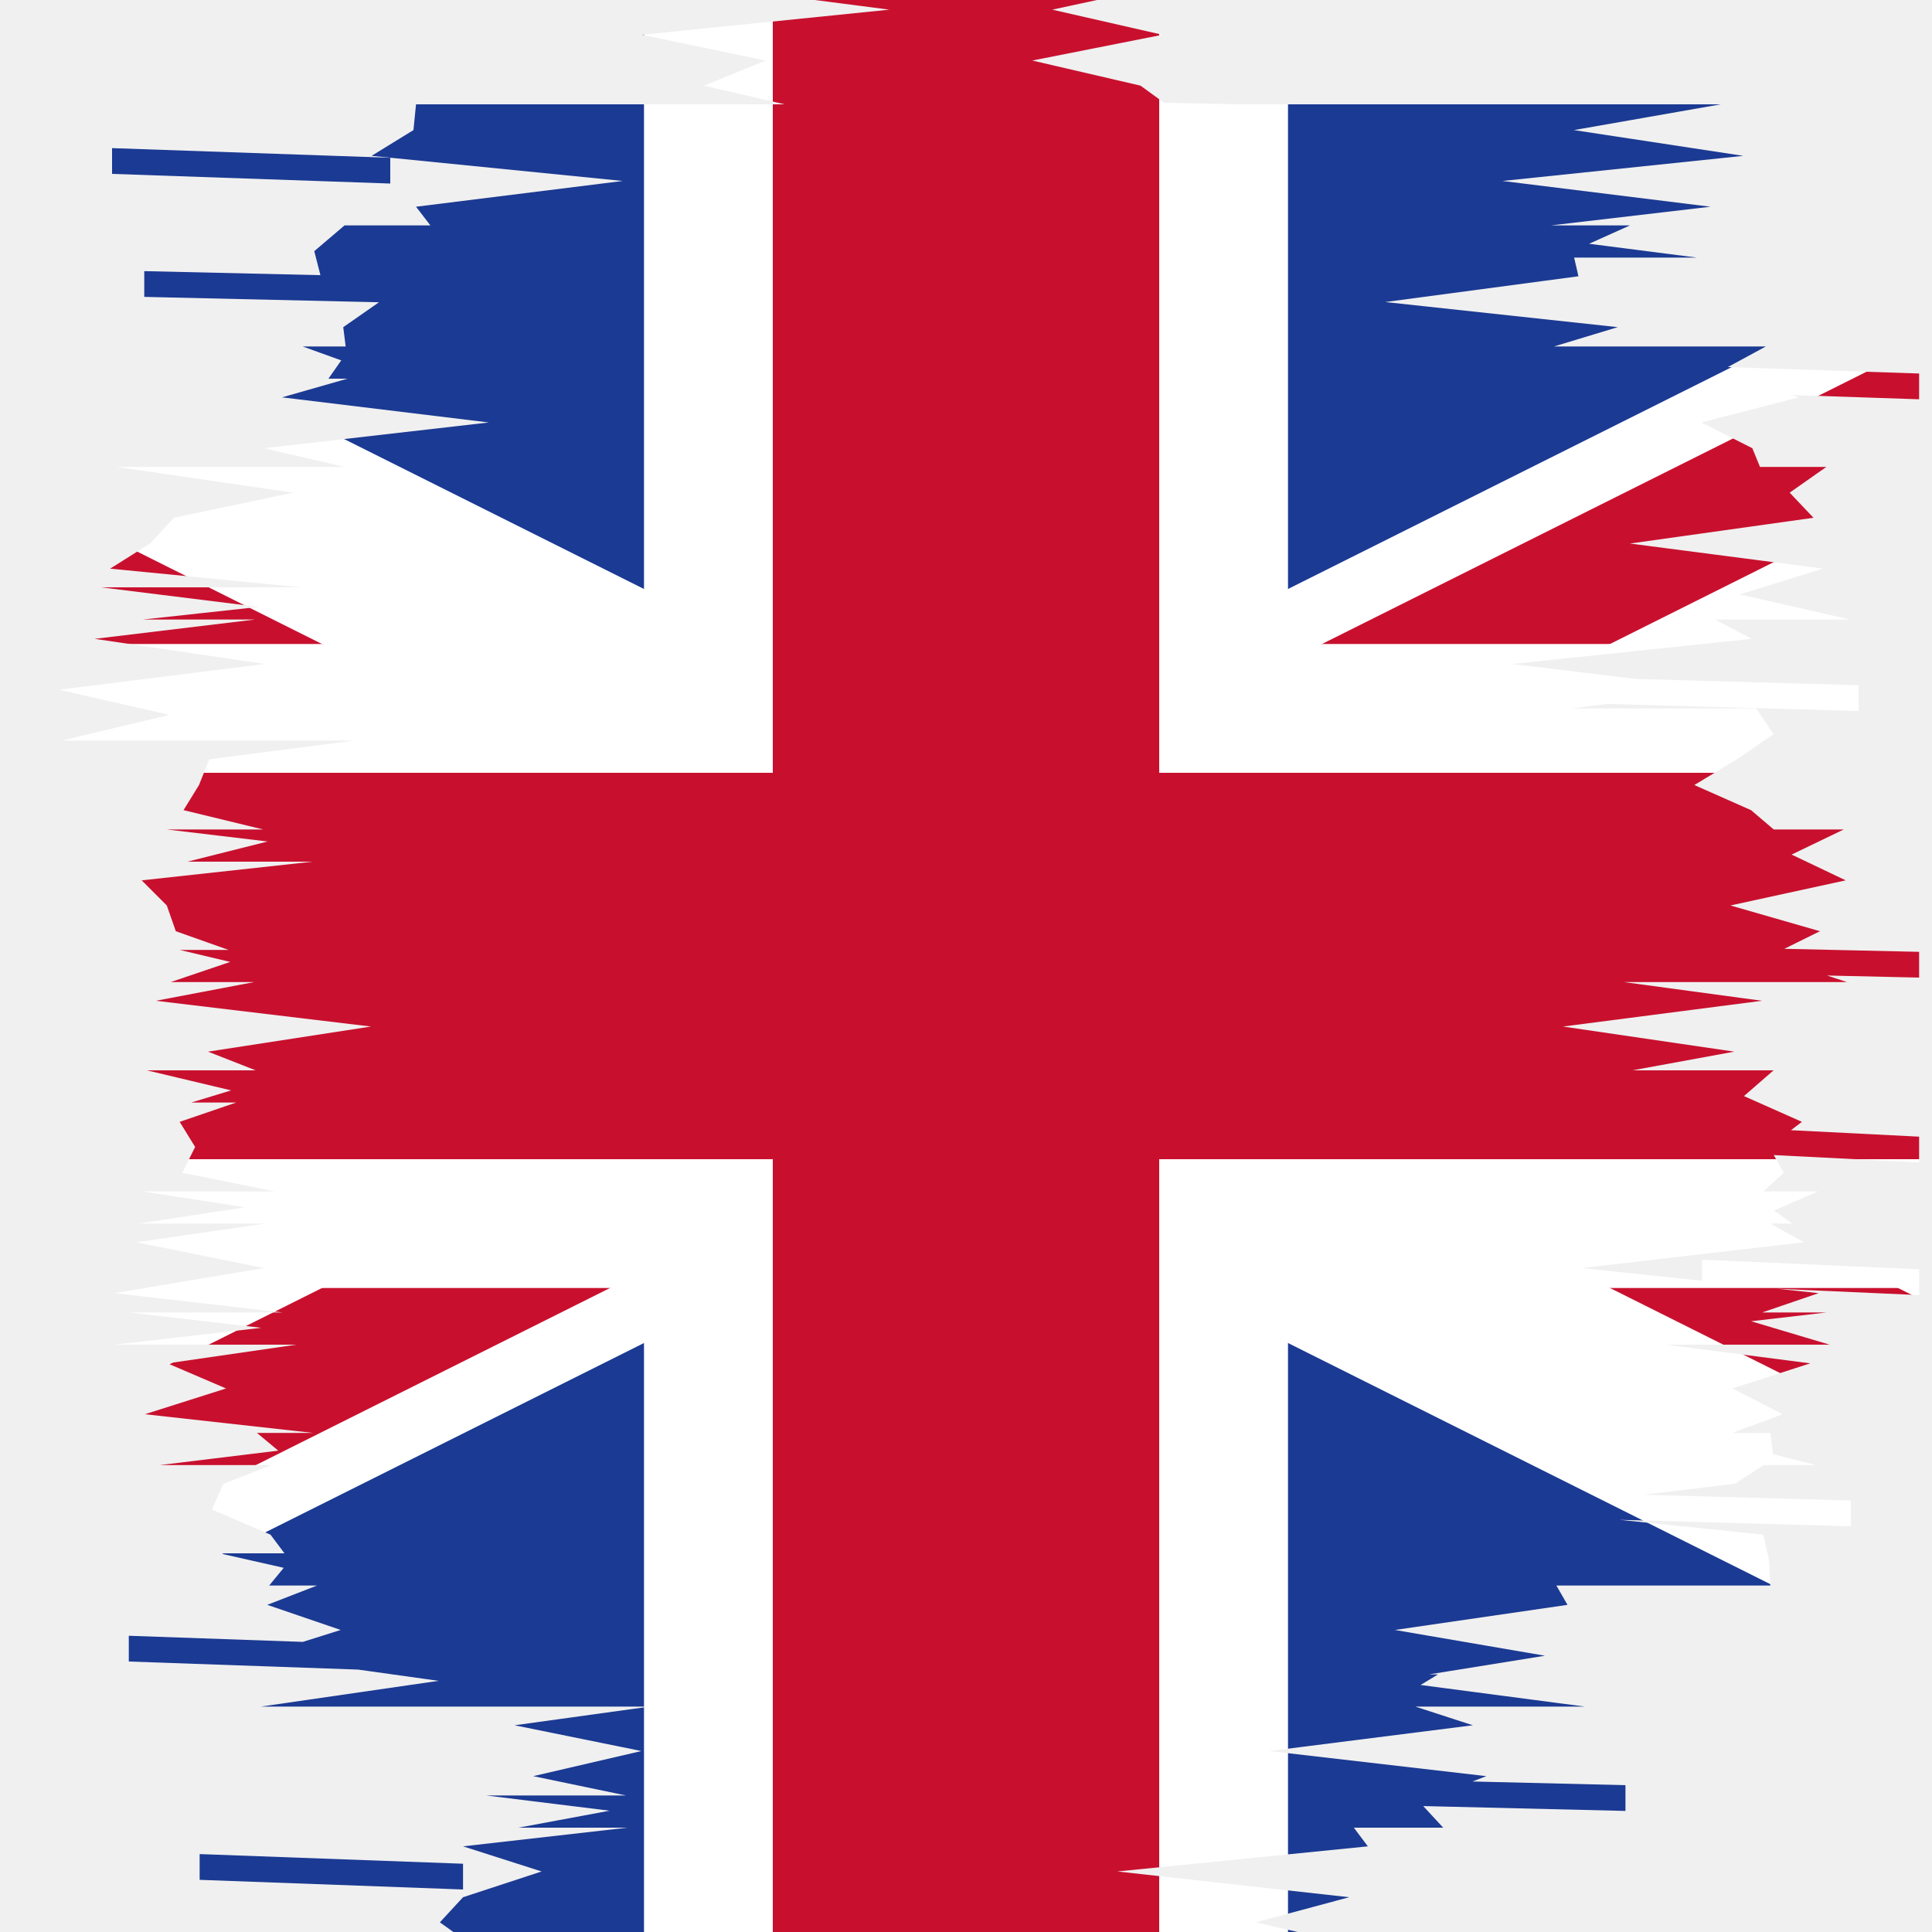
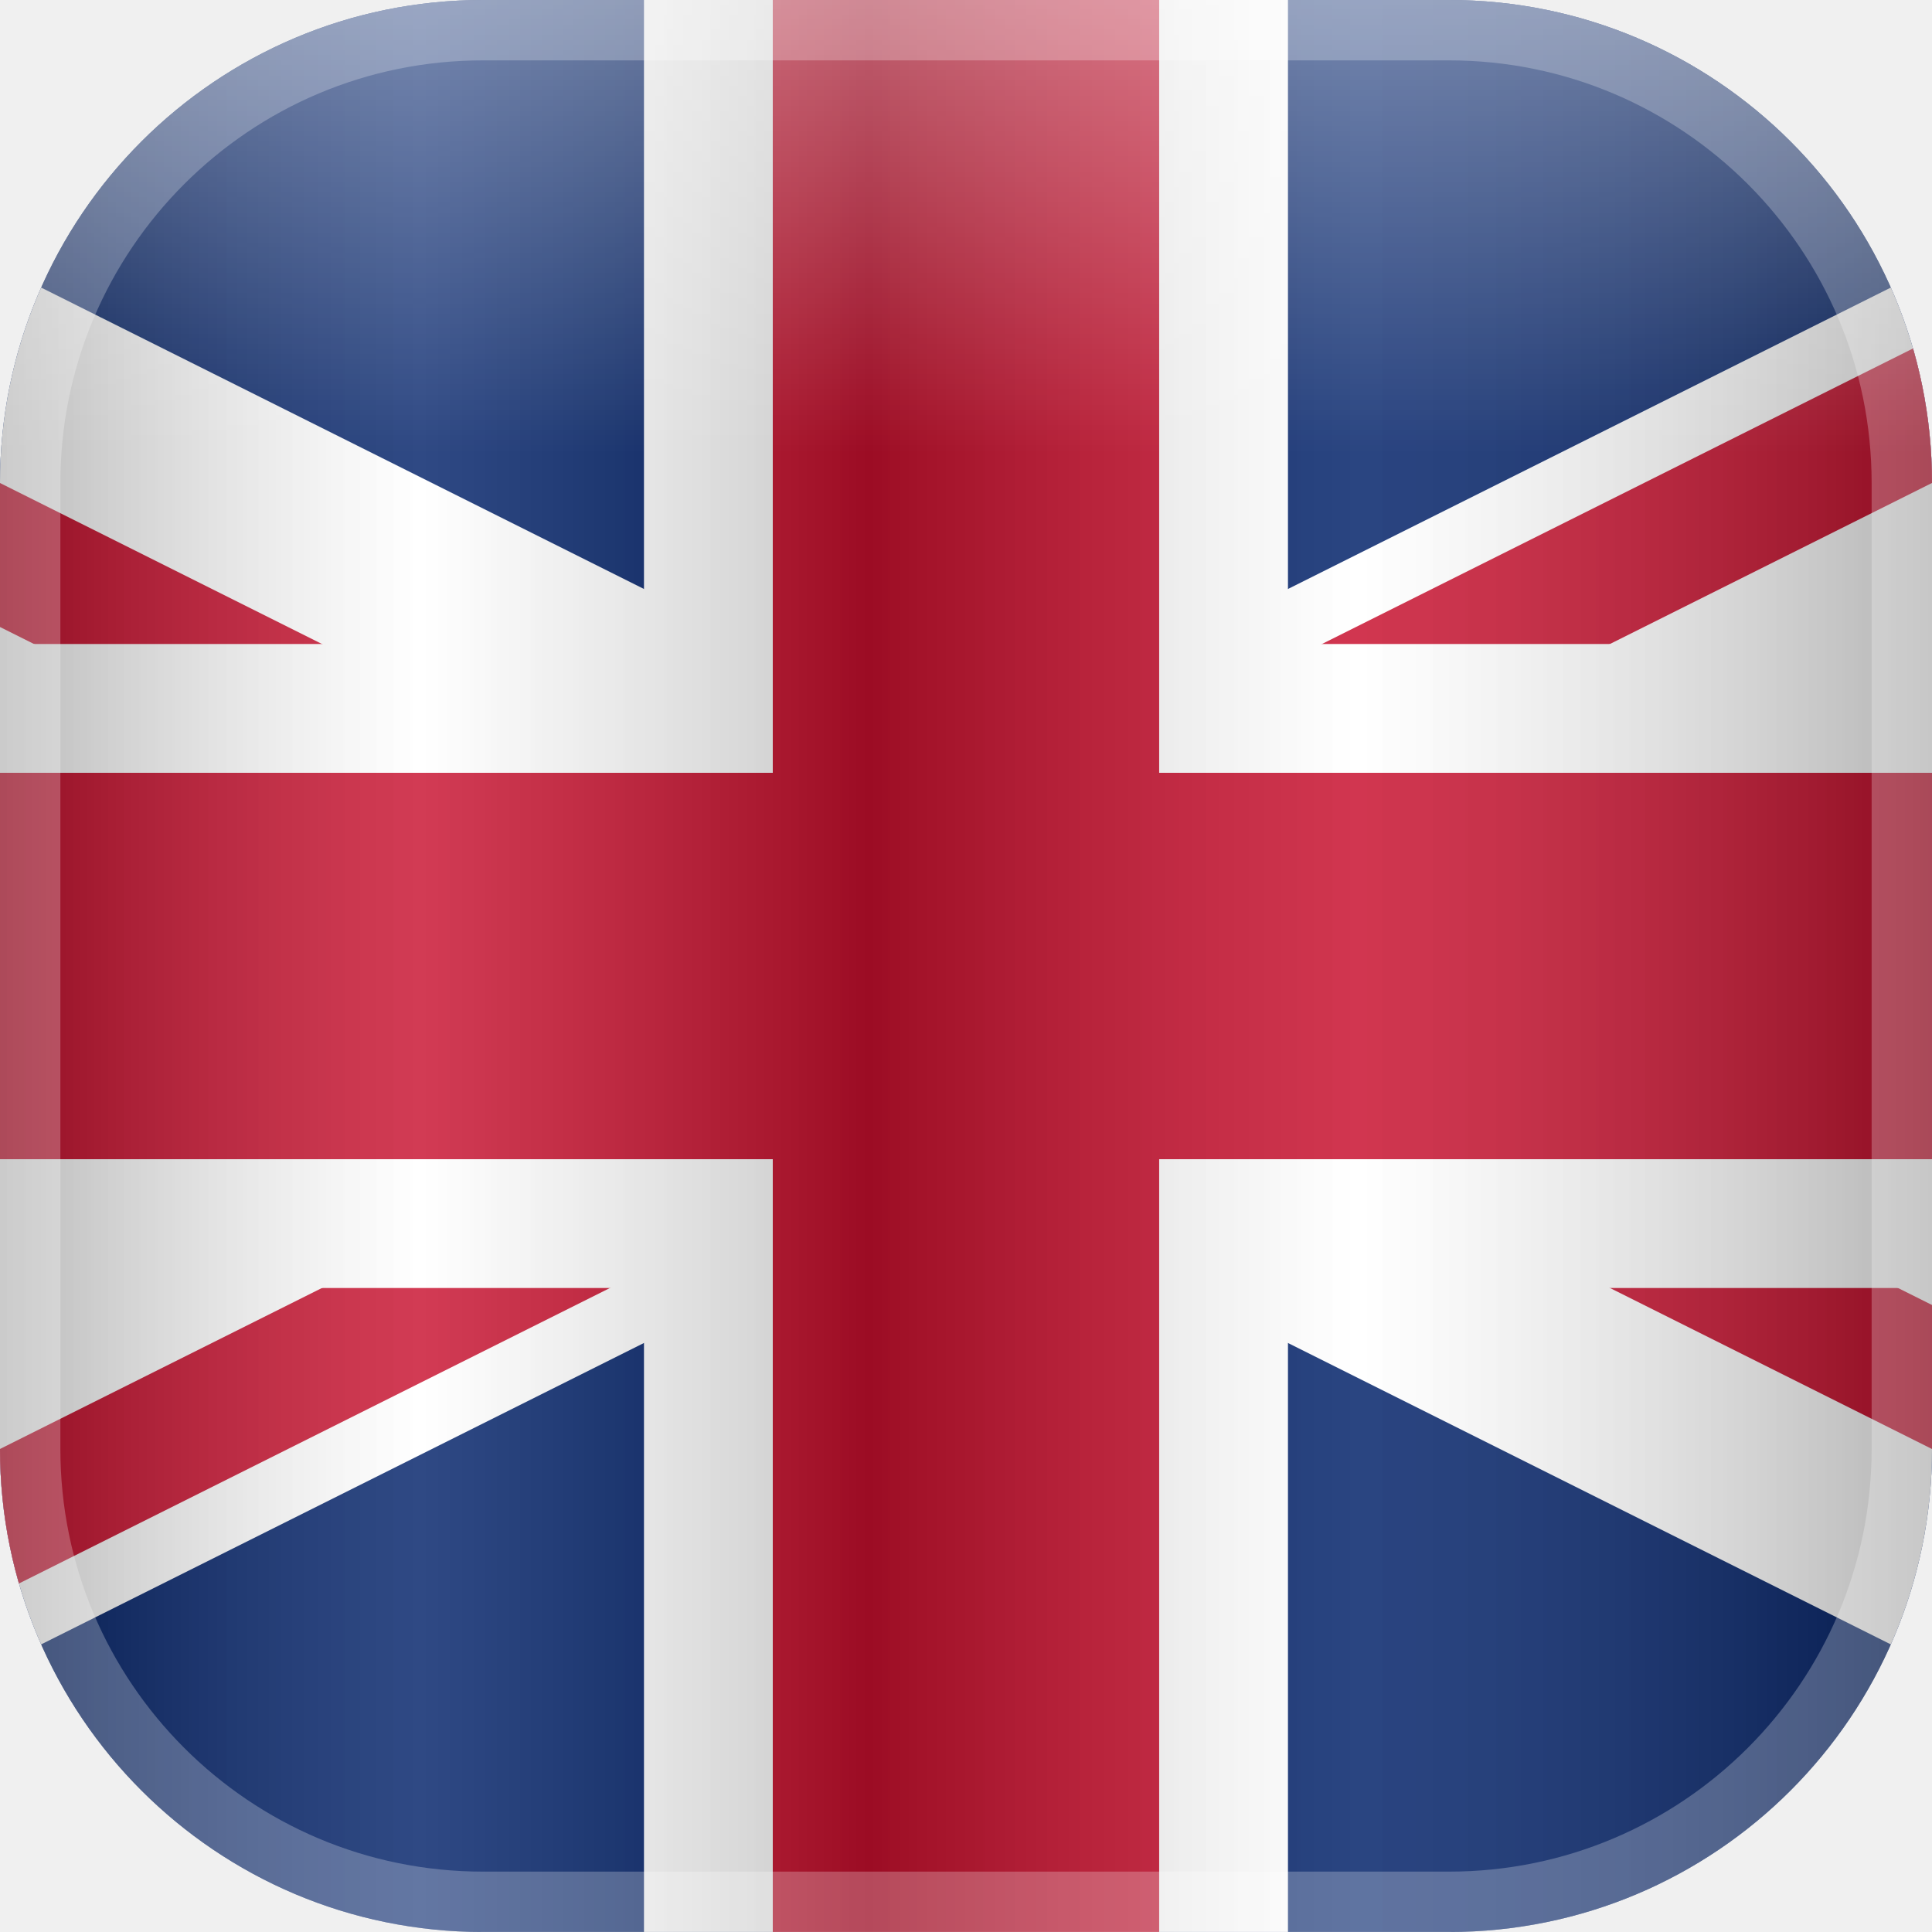
- <svg xmlns="http://www.w3.org/2000/svg" viewBox="15 0 30 30">
+ <svg xmlns="http://www.w3.org/2000/svg" viewBox="0 0 64 64">
  <defs>
-     <mask id="fm" maskUnits="userSpaceOnUse" x="15" y="0" width="30" height="30">
-       <path transform="translate(15 0)" d="M9.94,-0.25 L18.31,-0.25 L18.19,-0.25 L16.34,0.15 L18.05,0.54 L16.03,0.94 L17.71,1.33 L18.26,1.73 L18.08,2.12 L9.94,2.12 L10.88,2.12 L12.66,1.73 L10.93,1.33 L11.89,0.94 L9.97,0.54 L13.81,0.15 L10.72,-0.25ZM12.23,1.47 L19.21,1.62 L19.21,2.02 L12.23,1.87ZM5.54,1.62 L27.29,1.62 L26.72,1.62 L24.44,2.02 L27.07,2.42 L23.33,2.81 L26.56,3.21 L23.23,3.60 L26.35,4.00 L5.54,4.00 L6.55,4.00 L6.76,3.60 L6.46,3.21 L9.67,2.81 L5.77,2.42 L6.42,2.02 L6.46,1.62ZM1.74,2.30 L6.06,2.45 L6.06,2.85 L1.74,2.70ZM4.60,3.50 L25.50,3.50 L25.31,3.50 L24.42,3.90 L24.51,4.29 L21.51,4.69 L25.12,5.08 L23.80,5.48 L24.92,5.88 L4.60,5.88 L5.10,5.88 L5.38,5.48 L5.33,5.08 L5.89,4.69 L4.98,4.29 L4.88,3.90 L5.35,3.50ZM2.24,4.21 L8.78,4.36 L8.78,4.76 L2.24,4.61ZM3.84,5.38 L28.24,5.38 L27.42,5.38 L26.70,5.77 L27.93,6.17 L26.42,6.56 L27.21,6.96 L27.37,7.35 L27.70,7.75 L3.84,7.75 L4.46,7.75 L5.78,7.35 L4.10,6.96 L7.59,6.56 L4.38,6.17 L5.78,5.77 L4.70,5.38ZM25.33,5.65 L29.80,5.80 L29.80,6.20 L25.33,6.05ZM1.66,7.25 L28.78,7.25 L28.36,7.25 L27.79,7.65 L28.16,8.04 L25.31,8.44 L28.31,8.83 L27.01,9.23 L28.73,9.62 L1.66,9.62 L2.22,9.62 L5.80,9.23 L1.71,8.83 L2.33,8.44 L2.70,8.04 L4.55,7.65 L1.81,7.25ZM0.80,9.12 L27.68,9.12 L26.79,9.12 L26.44,9.52 L27.20,9.92 L23.48,10.31 L26.78,10.71 L23.58,11.10 L27.20,11.50 L0.80,11.50 L0.96,11.50 L2.63,11.10 L0.92,10.71 L4.11,10.31 L1.47,9.92 L4.79,9.52 L1.57,9.12ZM23.51,10.49 L28.86,10.64 L28.86,11.04 L23.51,10.89ZM2.33,11.00 L27.80,11.00 L27.27,11.00 L27.54,11.40 L26.97,11.79 L26.31,12.19 L27.19,12.58 L27.66,12.98 L27.48,13.38 L2.33,13.38 L2.91,13.38 L4.50,12.98 L2.85,12.58 L3.09,12.19 L3.25,11.79 L6.27,11.40 L2.52,11.00ZM1.84,12.88 L28.97,12.88 L28.63,12.88 L27.82,13.27 L28.66,13.67 L26.87,14.06 L28.26,14.46 L27.47,14.85 L28.68,15.25 L1.84,15.25 L2.65,15.25 L3.83,14.85 L2.73,14.46 L2.59,14.06 L2.20,13.67 L5.86,13.27 L2.59,12.88ZM23.13,14.63 L29.80,14.78 L29.80,15.18 L23.13,15.03ZM2.24,14.75 L27.54,14.75 L26.79,14.75 L24.48,15.15 L27.36,15.54 L24.27,15.94 L26.93,16.33 L24.75,16.73 L27.10,17.12 L2.24,17.12 L2.97,17.12 L4.25,16.73 L3.23,16.33 L5.76,15.94 L2.42,15.54 L4.47,15.15 L2.79,14.75ZM2.11,16.62 L28.03,16.62 L27.54,16.62 L27.08,17.02 L27.98,17.42 L27.47,17.81 L27.70,18.21 L27.27,18.60 L27.83,19.00 L2.11,19.00 L2.15,19.00 L4.76,18.60 L2.83,18.21 L3.03,17.81 L2.79,17.42 L3.96,17.02 L2.28,16.62ZM26.83,17.50 L29.80,17.65 L29.80,18.05 L26.83,17.90ZM1.21,18.50 L28.55,18.50 L28.23,18.50 L27.31,18.90 L28.01,19.29 L24.56,19.69 L28.24,20.08 L27.07,20.48 L28.41,20.88 L1.21,20.88 L1.78,20.88 L5.26,20.48 L1.78,20.08 L4.10,19.69 L2.12,19.29 L4.80,18.90 L2.21,18.50ZM26.43,19.56 L29.80,19.71 L29.80,20.11 L26.43,19.96ZM1.91,20.38 L28.70,20.38 L28.36,20.38 L25.02,20.77 L28.11,21.17 L26.90,21.56 L27.68,21.96 L26.63,22.35 L28.20,22.75 L1.91,22.75 L2.48,22.75 L5.76,22.35 L2.25,21.96 L3.51,21.56 L2.60,21.17 L5.36,20.77 L2.01,20.38ZM3.21,22.25 L27.64,22.25 L27.49,22.25 L27.54,22.65 L26.94,23.04 L23.60,23.44 L27.38,23.83 L27.47,24.23 L27.49,24.62 L3.21,24.62 L4.18,24.62 L4.50,24.23 L4.20,23.83 L3.29,23.44 L3.47,23.04 L4.47,22.65 L3.99,22.25ZM23.37,23.15 L28.74,23.30 L28.74,23.70 L23.37,23.55ZM3.11,24.12 L24.64,24.12 L24.62,24.12 L24.11,24.52 L24.34,24.92 L21.66,25.31 L23.99,25.71 L21.57,26.10 L24.61,26.50 L3.11,26.50 L4.05,26.50 L6.81,26.10 L4.02,25.71 L5.29,25.31 L4.15,24.92 L5.18,24.52 L3.41,24.12ZM2.00,25.40 L6.26,25.55 L6.26,25.95 L2.00,25.80ZM7.54,26.00 L23.29,26.00 L22.33,26.00 L21.67,26.40 L22.87,26.79 L19.71,27.19 L23.08,27.58 L22.04,27.98 L22.41,28.38 L7.54,28.38 L8.05,28.38 L10.20,27.98 L8.28,27.58 L9.96,27.19 L7.99,26.79 L10.81,26.40 L7.56,26.00ZM19.00,27.57 L25.24,27.72 L25.24,28.12 L19.00,27.97ZM6.62,27.88 L21.30,27.88 L21.02,27.88 L20.94,28.27 L21.24,28.67 L17.35,29.06 L20.95,29.46 L19.50,29.85 L21.23,30.25 L6.62,30.25 L7.39,30.25 L6.83,29.85 L7.19,29.46 L8.41,29.06 L7.19,28.67 L10.71,28.27 L7.55,27.88ZM3.10,28.79 L7.19,28.94 L7.19,29.34 L3.10,29.19Z" fill="#fff" />
-     </mask>
-     <clipPath id="ft">
+     <clipPath id="aT">
      <path d="M30,15h30v15zv15H0zH0V0zV0h30z" />
    </clipPath>
+     <clipPath id="aC">
+       <rect width="64" height="64" rx="16" />
+     </clipPath>
+     <linearGradient id="aW" x1="0" y1="0" x2="1" y2="0">
+       <stop offset="0" stop-color="#000" stop-opacity=".28" />
+       <stop offset=".22" stop-color="#fff" stop-opacity=".18" />
+       <stop offset=".45" stop-color="#000" stop-opacity=".22" />
+       <stop offset=".7" stop-color="#fff" stop-opacity=".16" />
+       <stop offset="1" stop-color="#000" stop-opacity=".3" />
+     </linearGradient>
+     <linearGradient id="aG" x1="0" y1="0" x2="0" y2="1">
+       <stop offset="0" stop-color="#fff" stop-opacity=".35" />
+       <stop offset=".5" stop-color="#fff" stop-opacity="0" />
+     </linearGradient>
  </defs>
-   <g mask="url(#fm)">
-     <path d="M0,0v30h60V0z" fill="#1b3a93" />
-     <path d="M0,0L60,30M60,0L0,30" stroke="#fff" stroke-width="6" />
-     <path d="M0,0L60,30M60,0L0,30" clip-path="url(#ft)" stroke="#C8102E" stroke-width="4" />
-     <path d="M30,0v30M0,15h60" stroke="#fff" stroke-width="10" />
-     <path d="M30,0v30M0,15h60" stroke="#C8102E" stroke-width="6" />
+   <g clip-path="url(#aC)">
+     <g transform="translate(-32 0) scale(2.1333)">
+       <path d="M0,0v30h60V0z" fill="#012169" />
+       <path d="M0,0L60,30M60,0L0,30" stroke="#fff" stroke-width="6" />
+       <path d="M0,0L60,30M60,0L0,30" clip-path="url(#aT)" stroke="#C8102E" stroke-width="4" />
+       <path d="M30,0v30M0,15h60" stroke="#fff" stroke-width="10" />
+       <path d="M30,0v30M0,15h60" stroke="#C8102E" stroke-width="6" />
+     </g>
+     <rect width="64" height="64" fill="url(#aW)" />
+     <rect width="64" height="30" fill="url(#aG)" />
  </g>
+   <rect x="1" y="1" width="62" height="62" rx="15" fill="none" stroke="#fff" stroke-opacity=".25" stroke-width="2" />
</svg>
